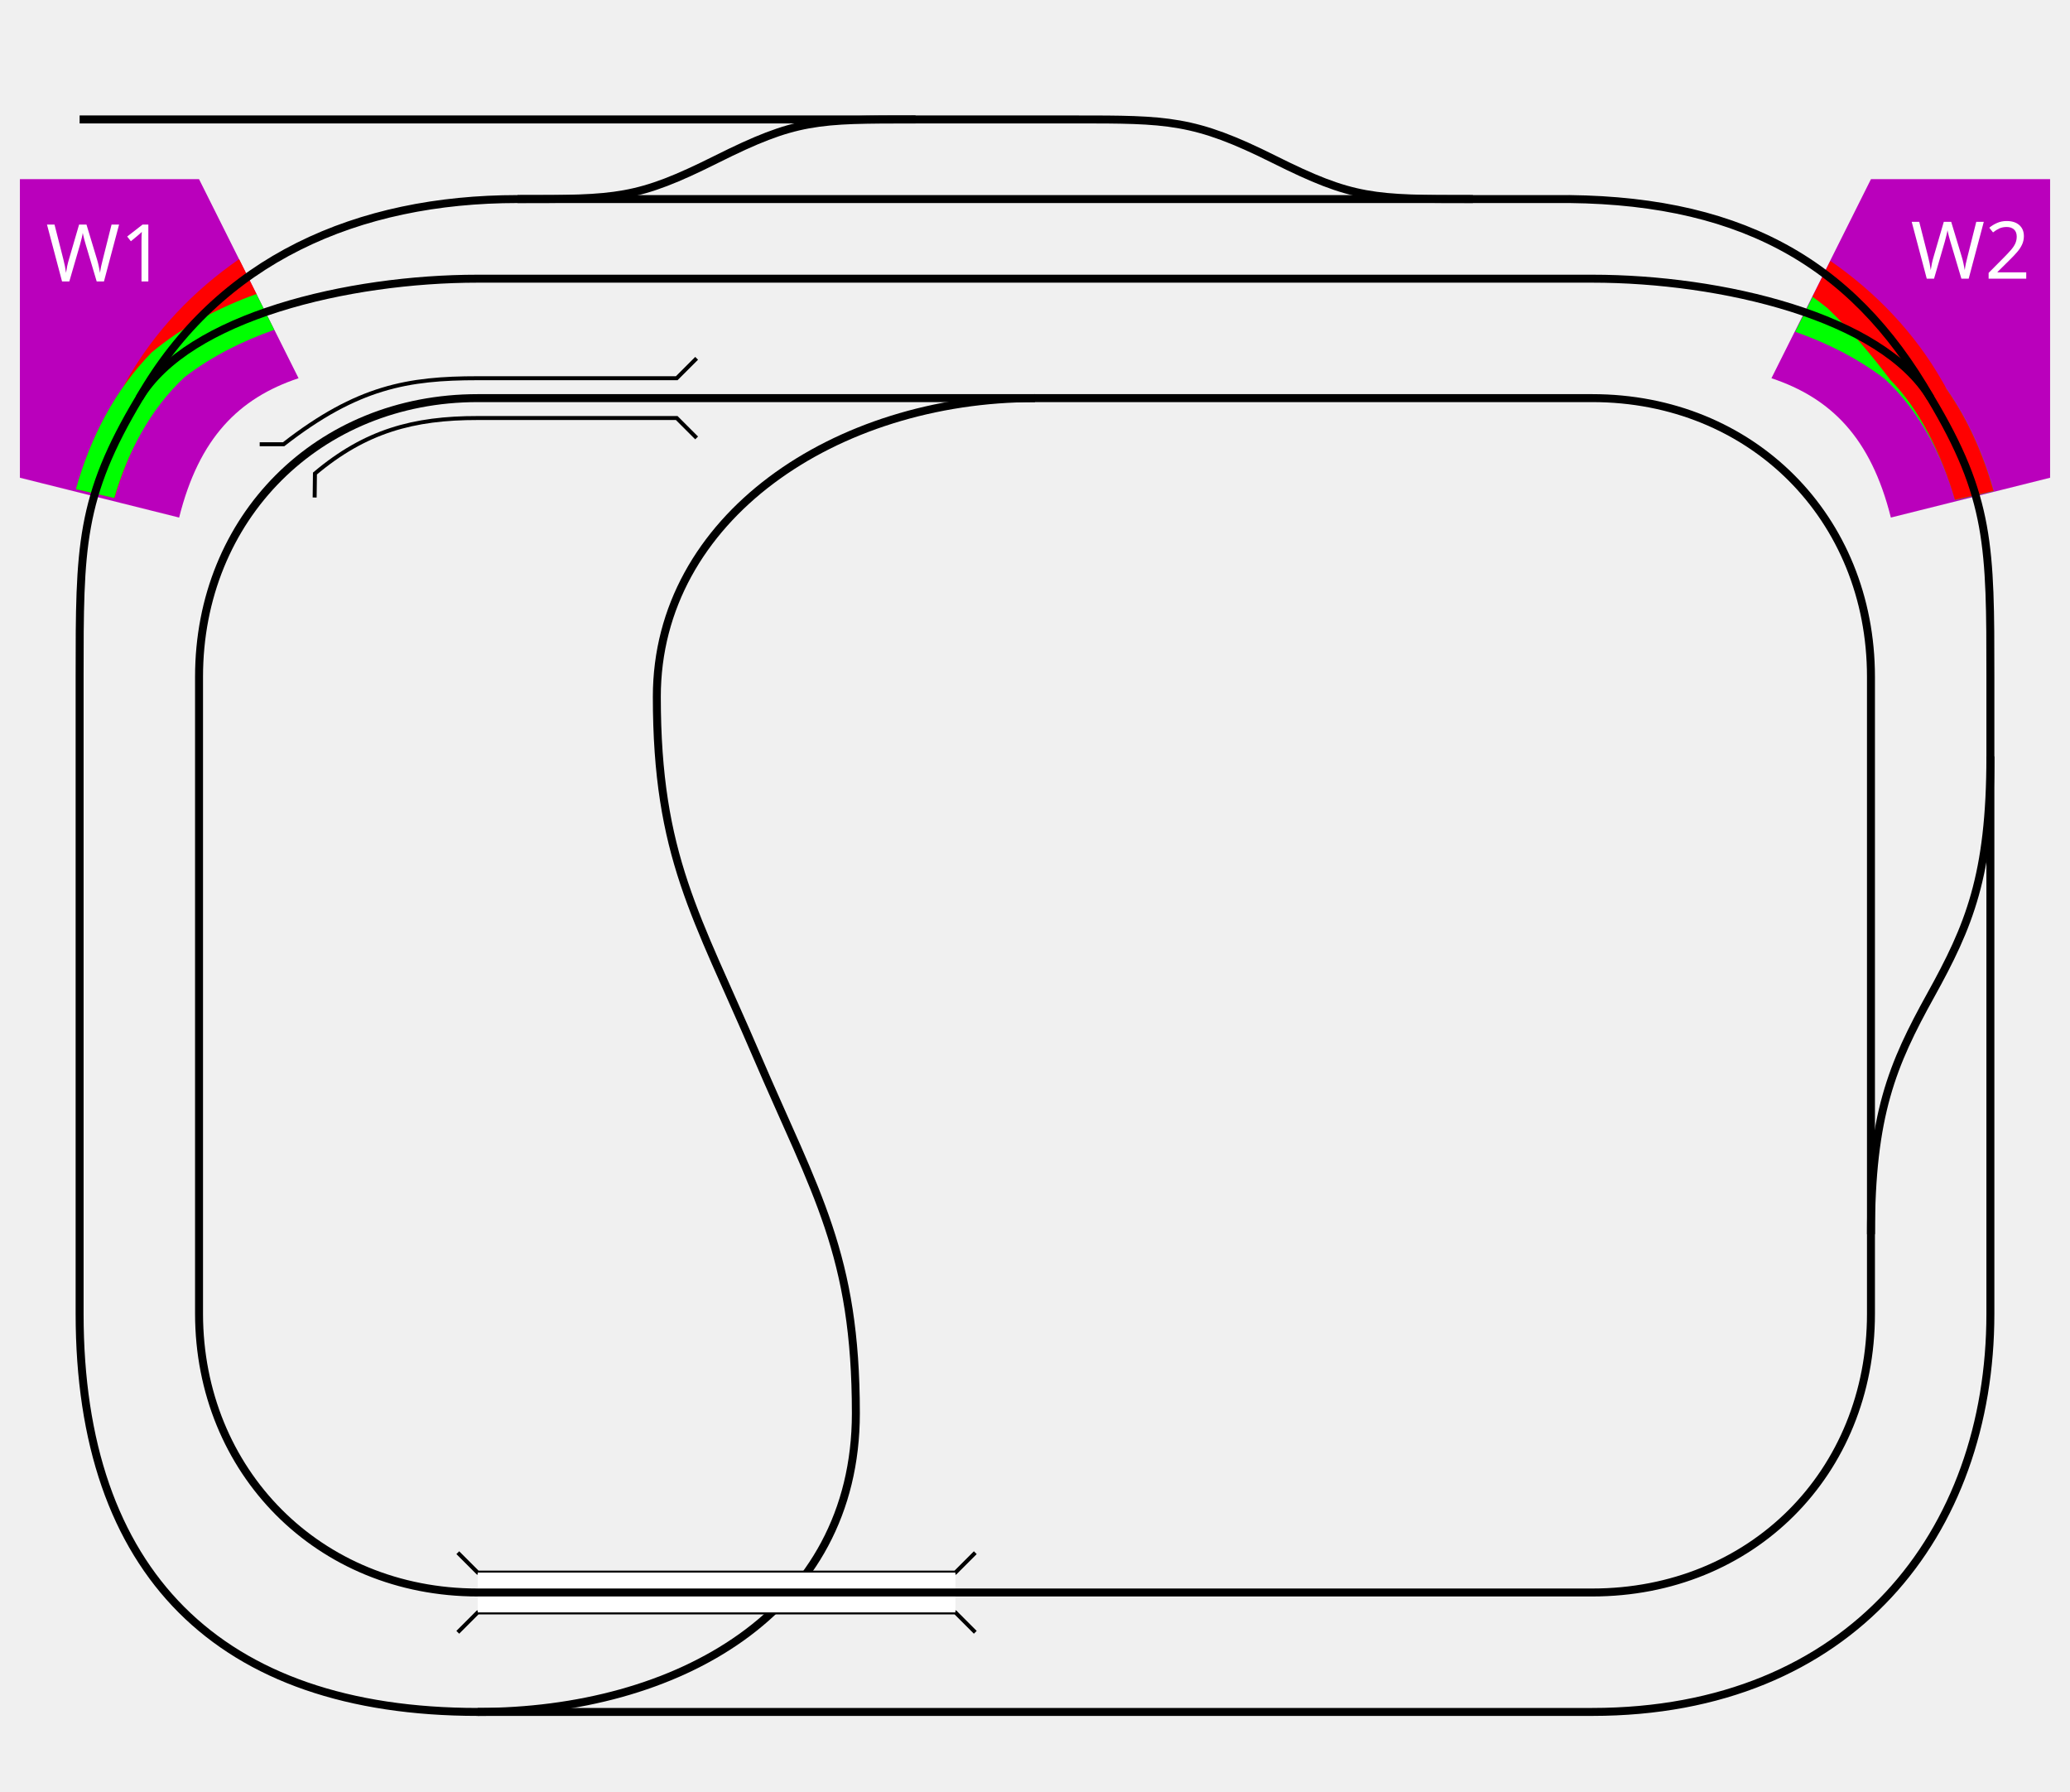
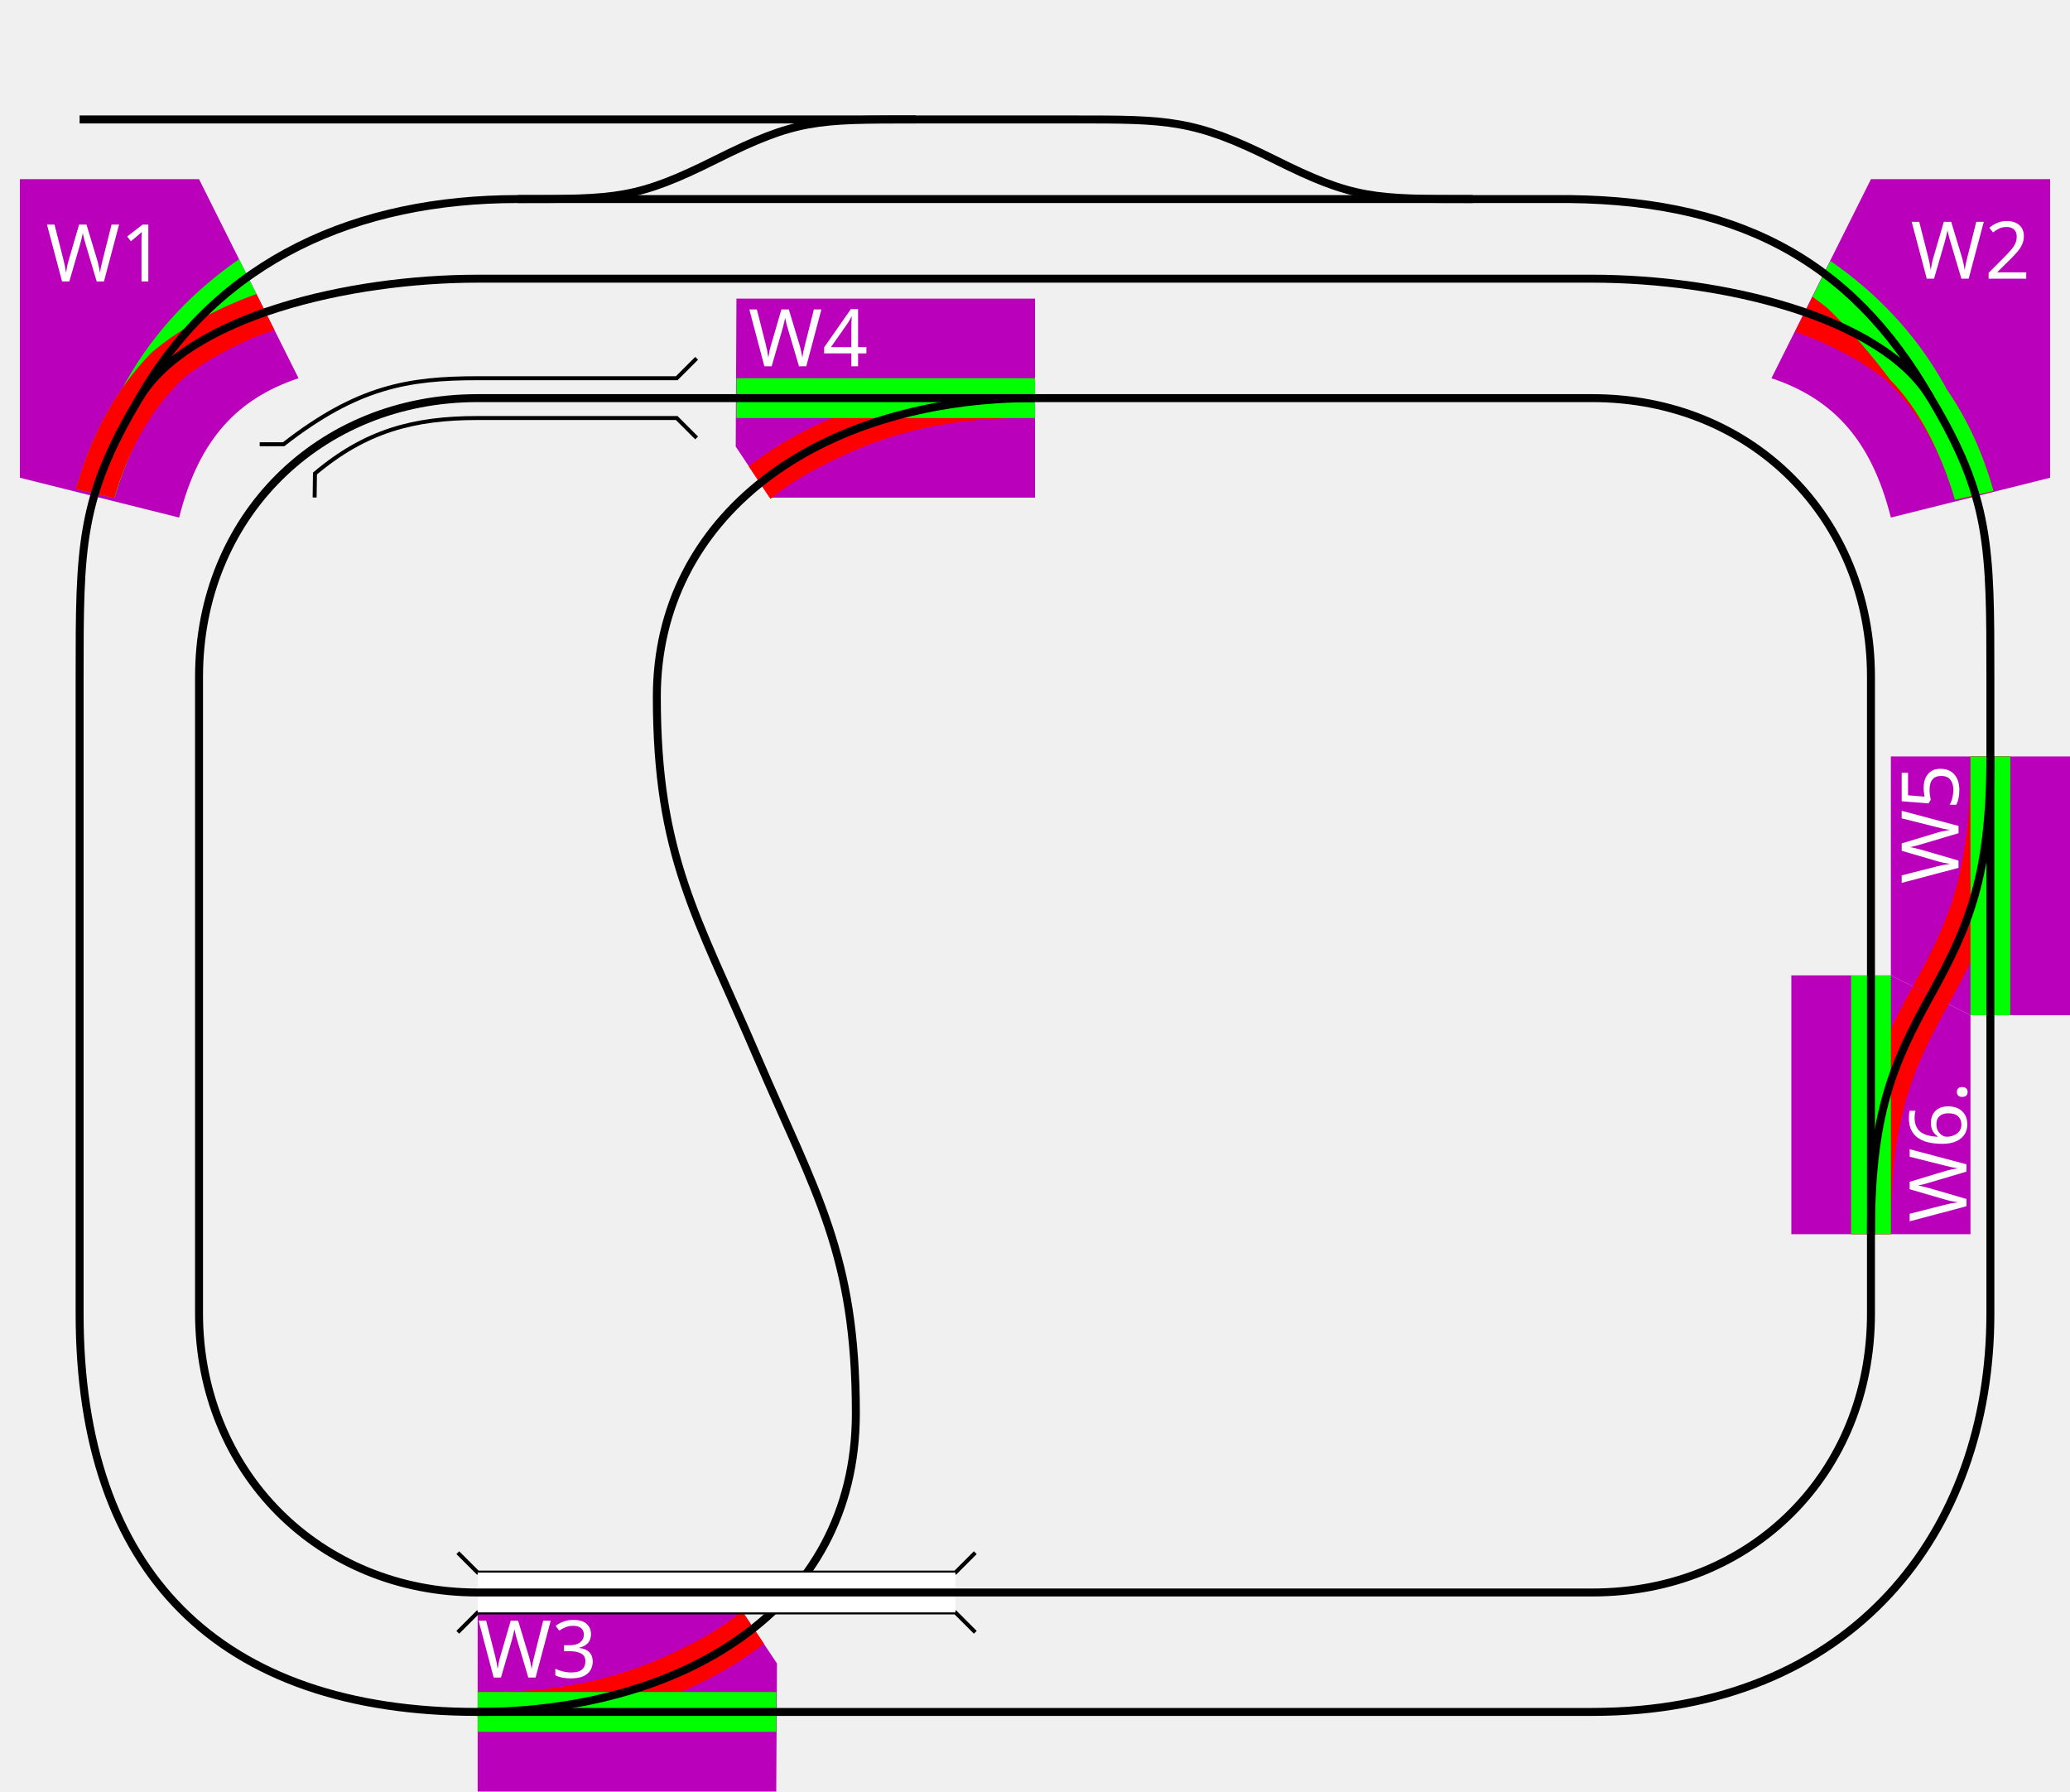
<svg xmlns="http://www.w3.org/2000/svg" width="520" height="450" id="svg2" version="1.1">
  <defs id="defs4" />
+   <g id="layer_switch_6_link">
+     <path style="fill:#ba00ba;fill-opacity:1;stroke:none" d="m 450,245 25,0 20,10 0,55 -45,0" id="path4021-0" />
+     <text id="text3955-8-0-1-8" y="494" x="-307" style="font-size:20px;font-style:normal;font-weight:normal;line-height:125%;letter-spacing:0px;word-spacing:0px;fill:#ffffff;fill-opacity:1;stroke:none;display:inline;font-family:Sans" xml:space="preserve" transform="matrix(0,-1,1,0,0,0)">
+       <tspan style="font-weight:normal;fill:#ffffff;fill-opacity:1;-inkscape-font-specification:Sans" y="494" x="-307" id="tspan3957-2-8-3-5">W6.</tspan>
+     </text>
+   </g>
+   <g id="layer_switch_6_1" style="display:inline">
+     <path style="fill:none;stroke:#ff0000;stroke-width:10;stroke-linecap:butt;stroke-linejoin:miter;stroke-miterlimit:4;stroke-opacity:1;stroke-dasharray:none;display:inline" d="m 485,250 c -9.628,17.394 -15,30 -15,60" id="path3012-7-0" />
+   </g>
+   <g id="layer_switch_6_0" style="display:inline">
+     <rect style="fill:#00ff00;fill-opacity:1;stroke:none" id="rect3966-2" width="10" height="65" x="465" y="245" />
+   </g>
+   <g id="layer_switch_5_link">
+     <path style="fill:#ba00ba;fill-opacity:1;stroke:none" d="m 520,255 -25,0 -20,-10 0,-55 45,0" id="path4021" />
+     <text id="text3955-8-0-1" y="492" x="-222" style="font-size:20px;font-style:normal;font-weight:normal;line-height:125%;letter-spacing:0px;word-spacing:0px;fill:#ffffff;fill-opacity:1;stroke:none;display:inline;font-family:Sans" xml:space="preserve" transform="matrix(0,-1,1,0,0,0)">
+       <tspan style="font-weight:normal;fill:#ffffff;fill-opacity:1;-inkscape-font-specification:Sans" y="492" x="-222" id="tspan3957-2-8-3">W5</tspan>
+     </text>
+   </g>
+   <g id="layer_switch_5_1" style="display:inline">
+     <path style="fill:none;stroke:#ff0000;stroke-width:10;stroke-linecap:butt;stroke-linejoin:miter;stroke-miterlimit:4;stroke-opacity:1;stroke-dasharray:none;display:inline" d="m 500,190 c 0,30 -5.372,42.606 -15,60" id="path3012-7" />
+   </g>
+   <g id="layer_switch_5_0">
+     <rect style="fill:#00ff00;fill-opacity:1;stroke:none" id="rect3966" width="10" height="65" x="495" y="190" />
+   </g>
+   <g id="layer_switch_4_link">
+     <path style="fill:#ba00ba;fill-opacity:1;stroke:none;display:inline" d="m 260,125 0,-50 -75,0 -0.181,37.17 8.535,12.83 z" id="path3818-6" />
+     <text id="text3955-8-0" y="92" x="188" style="font-size:20px;font-style:normal;font-weight:normal;line-height:125%;letter-spacing:0px;word-spacing:0px;fill:#ffffff;fill-opacity:1;stroke:none;display:inline;font-family:Sans" xml:space="preserve">
+       <tspan style="font-weight:normal;fill:#ffffff;fill-opacity:1;-inkscape-font-specification:Sans" y="92" x="188" id="tspan3957-2-8">W4</tspan>
+     </text>
+   </g>
+   <g id="layer_switch_4_1">
+     <path style="font-size:medium;font-style:normal;font-variant:normal;font-weight:normal;font-stretch:normal;text-indent:0;text-align:start;text-decoration:none;line-height:normal;letter-spacing:normal;word-spacing:normal;text-transform:none;direction:ltr;block-progression:tb;writing-mode:lr-tb;text-anchor:start;baseline-shift:baseline;color:#000000;fill:#ff0000;fill-opacity:1;stroke:none;stroke-width:2;marker:none;visibility:visible;display:inline;overflow:visible;enable-background:accumulate;font-family:Sans;-inkscape-font-specification:Sans" d="m 193.562,125.312 c 3.881,-3.167 8.127,-5.913 12.625,-8.125 C 223.832,107.866 240.179,104.784 260,105 l 0,-10 c -24.873,0.414 -52.013,6.604 -71.906,22.125 l 5.469,8.188 z" id="path3846-7-5" />
+   </g>
+   <g id="layer_switch_4_0">
+     <rect style="fill:#00ff00;fill-opacity:1;stroke:none;display:inline" id="rect3013-1" width="75" height="10" x="185" y="95" />
+   </g>
+   <g id="layer_switch_3_link">
+     <path style="fill:#ba00ba;fill-opacity:1;stroke:none;display:inline" d="m 120,405 0,45 75,0 0.181,-32.17 -8.535,-12.83 z" id="path3818" />
+     <text id="text3955-8" y="421.371" x="120" style="font-size:20px;font-style:normal;font-weight:normal;line-height:125%;letter-spacing:0px;word-spacing:0px;fill:#ffffff;fill-opacity:1;stroke:none;display:inline;font-family:Sans" xml:space="preserve">
+       <tspan style="font-weight:normal;fill:#ffffff;fill-opacity:1;-inkscape-font-specification:Sans" y="421.371" x="120" id="tspan3957-2">W3</tspan>
+     </text>
+   </g>
+   <g id="layer_switch_3_1" style="display:inline">
+     <path style="font-size:medium;font-style:normal;font-variant:normal;font-weight:normal;font-stretch:normal;text-indent:0;text-align:start;text-decoration:none;line-height:normal;letter-spacing:normal;word-spacing:normal;text-transform:none;direction:ltr;block-progression:tb;writing-mode:lr-tb;text-anchor:start;baseline-shift:baseline;color:#000000;fill:#ff0000;fill-opacity:1;stroke:none;stroke-width:2;marker:none;visibility:visible;display:inline;overflow:visible;enable-background:accumulate;font-family:Sans;-inkscape-font-specification:Sans" d="m 186.438,404.688 c -3.881,3.167 -8.127,5.913 -12.625,8.125 C 156.168,422.134 139.821,425.216 120,425 l 0,10 c 24.873,-0.414 52.013,-6.604 71.906,-22.125 l -5.469,-8.188 z" id="path3846-7" />
+   </g>
+   <g id="layer_switch_3_0" style="display:inline">
+     <rect style="fill:#00ff00;fill-opacity:1;stroke:none" id="rect3013" width="75" height="10" x="120" y="425" />
+   </g>
  <g style="display:inline" id="layer_switch_2_link">
-     <path id="path3953" d="m 475,130 40,-10 0,-75 -45,0 -25,50 c 15,5 25,15 30,35 z" style="fill:#ba00bc;fill-opacity:1;stroke:none" />
+     <path id="path3953" d="m 475,130 40,-10 0,-75 -45,0 -25,50 c 15,5 25,15 30,35 z" style="fill:#ba00ba;fill-opacity:1;stroke:none" />
    <text id="text3955" y="70" x="480" style="font-size:20px;font-style:normal;font-weight:normal;line-height:125%;letter-spacing:0px;word-spacing:0px;fill:#ffffff;fill-opacity:1;stroke:none;font-family:Sans" xml:space="preserve">
      <tspan style="font-weight:normal;fill:#ffffff;fill-opacity:1;-inkscape-font-specification:Sans" y="70" x="480" id="tspan3957">W2</tspan>
    </text>
  </g>
  <g style="display:inline" id="layer_switch_2_1">
-     <path id="path3965" d="m 455.463,74.337 c 9.478,3.43 18.423,8.125 26.281,14.656 9.304,9.481 15.473,21.547 19.062,34.375 l -9.656,2.219 c -3.312,-11.445 -8.987,-22.317 -17.688,-30.406 -6.882,-5.233 -14.499,-9.037 -22.5,-11.844 l 4.5,-9 z" style="font-size:medium;font-style:normal;font-variant:normal;font-weight:normal;font-stretch:normal;text-indent:0;text-align:start;text-decoration:none;line-height:normal;letter-spacing:normal;word-spacing:normal;text-transform:none;direction:ltr;block-progression:tb;writing-mode:lr-tb;text-anchor:start;baseline-shift:baseline;color:#000000;fill:#00ff01;fill-opacity:1;stroke:none;stroke-width:2;marker:none;visibility:visible;display:inline;overflow:visible;enable-background:accumulate;font-family:Sans;-inkscape-font-specification:Sans" />
+     <path id="path3965" d="m 455.463,74.337 c 9.478,3.43 18.423,8.125 26.281,14.656 9.304,9.481 15.473,21.547 19.062,34.375 l -9.656,2.219 c -3.312,-11.445 -8.987,-22.317 -17.688,-30.406 -6.882,-5.233 -14.499,-9.037 -22.5,-11.844 l 4.5,-9 z" style="font-size:medium;font-style:normal;font-variant:normal;font-weight:normal;font-stretch:normal;text-indent:0;text-align:start;text-decoration:none;line-height:normal;letter-spacing:normal;word-spacing:normal;text-transform:none;direction:ltr;block-progression:tb;writing-mode:lr-tb;text-anchor:start;baseline-shift:baseline;color:#000000;fill:#ff0001;fill-opacity:1;stroke:none;stroke-width:2;marker:none;visibility:visible;display:inline;overflow:visible;enable-background:accumulate;font-family:Sans;-inkscape-font-specification:Sans" />
  </g>
  <g style="display:inline" id="layer_switch_2_0">
-     <path id="path3961" d="m 459.819,65.542 c 11.402,7.886 21.174,18.037 28.188,30.375 0.314,0.476 0.631,1.092 0.938,1.75 5.406,7.725 9.275,16.493 11.844,25.656 l -9.688,2.219 c -3.448,-11.804 -9.157,-23.032 -16.219,-30.094 -4.688,-6.25 -9.921,-12.389 -15.656,-17.906 -0.043,-0.041 -0.082,-0.084 -0.125,-0.125 -1.235,-0.991 -2.495,-1.951 -3.781,-2.875 l 4.5,-9 z" style="font-size:medium;font-style:normal;font-variant:normal;font-weight:normal;font-stretch:normal;text-indent:0;text-align:start;text-decoration:none;line-height:normal;letter-spacing:normal;word-spacing:normal;text-transform:none;direction:ltr;block-progression:tb;writing-mode:lr-tb;text-anchor:start;baseline-shift:baseline;color:#000000;fill:#ff0101;fill-opacity:1;stroke:none;stroke-width:2;marker:none;visibility:visible;display:inline;overflow:visible;enable-background:accumulate;font-family:Sans;-inkscape-font-specification:Sans" />
+     <path id="path3961" d="m 459.819,65.542 c 11.402,7.886 21.174,18.037 28.188,30.375 0.314,0.476 0.631,1.092 0.938,1.75 5.406,7.725 9.275,16.493 11.844,25.656 l -9.688,2.219 c -3.448,-11.804 -9.157,-23.032 -16.219,-30.094 -4.688,-6.25 -9.921,-12.389 -15.656,-17.906 -0.043,-0.041 -0.082,-0.084 -0.125,-0.125 -1.235,-0.991 -2.495,-1.951 -3.781,-2.875 l 4.5,-9 z" style="font-size:medium;font-style:normal;font-variant:normal;font-weight:normal;font-stretch:normal;text-indent:0;text-align:start;text-decoration:none;line-height:normal;letter-spacing:normal;word-spacing:normal;text-transform:none;direction:ltr;block-progression:tb;writing-mode:lr-tb;text-anchor:start;baseline-shift:baseline;color:#000000;fill:#00ff01;fill-opacity:1;stroke:none;stroke-width:2;marker:none;visibility:visible;display:inline;overflow:visible;enable-background:accumulate;font-family:Sans;-inkscape-font-specification:Sans" />
  </g>
  <g id="layer_switch_1_link" style="display:inline">
-     <path style="fill:#ba00bc;fill-opacity:1;stroke:none" d="M 45,130 5,120 5,45 50,45 75,95 c -15,5 -25,15 -30,35 z" id="path3945" />
+     <path style="fill:#ba00ba;fill-opacity:1;stroke:none" d="M 45,130 5,120 5,45 50,45 75,95 c -15,5 -25,15 -30,35 z" id="path3945" />
    <text xml:space="preserve" style="font-size:20px;font-style:normal;font-weight:normal;line-height:125%;letter-spacing:0px;word-spacing:0px;fill:#ffffff;fill-opacity:1;stroke:none;font-family:Sans" x="11.571" y="70.692" id="text3947">
      <tspan id="tspan3949" x="11.571" y="70.692" style="font-weight:normal;fill:#ffffff;fill-opacity:1;-inkscape-font-specification:Sans">W1</tspan>
    </text>
  </g>
  <g id="layer_switch_1_0" style="display:inline">
-     <path style="font-size:medium;font-style:normal;font-variant:normal;font-weight:normal;font-stretch:normal;text-indent:0;text-align:start;text-decoration:none;line-height:normal;letter-spacing:normal;word-spacing:normal;text-transform:none;direction:ltr;block-progression:tb;writing-mode:lr-tb;text-anchor:start;baseline-shift:baseline;color:#000000;fill:#ff0101;fill-opacity:1;stroke:none;stroke-width:2;marker:none;visibility:visible;display:inline;overflow:visible;enable-background:accumulate;font-family:Sans;-inkscape-font-specification:Sans" d="m 60.062,65.094 c -11.402,7.886 -21.174,18.037 -28.188,30.375 -0.314,0.476 -0.631,1.092 -0.938,1.75 -5.406,7.725 -9.275,16.493 -11.844,25.656 l 9.688,2.219 C 32.229,113.29 37.939,102.061 45,95 c 4.688,-6.25 9.921,-12.389 15.656,-17.906 0.043,-0.041 0.082,-0.084 0.125,-0.125 1.235,-0.991 2.495,-1.951 3.781,-2.875 l -4.5,-9 z" id="path2987-97" />
+     <path style="font-size:medium;font-style:normal;font-variant:normal;font-weight:normal;font-stretch:normal;text-indent:0;text-align:start;text-decoration:none;line-height:normal;letter-spacing:normal;word-spacing:normal;text-transform:none;direction:ltr;block-progression:tb;writing-mode:lr-tb;text-anchor:start;baseline-shift:baseline;color:#000000;fill:#00ff01;fill-opacity:1;stroke:none;stroke-width:2;marker:none;visibility:visible;display:inline;overflow:visible;enable-background:accumulate;font-family:Sans;-inkscape-font-specification:Sans" d="m 60.062,65.094 c -11.402,7.886 -21.174,18.037 -28.188,30.375 -0.314,0.476 -0.631,1.092 -0.938,1.75 -5.406,7.725 -9.275,16.493 -11.844,25.656 l 9.688,2.219 C 32.229,113.29 37.939,102.061 45,95 c 4.688,-6.25 9.921,-12.389 15.656,-17.906 0.043,-0.041 0.082,-0.084 0.125,-0.125 1.235,-0.991 2.495,-1.951 3.781,-2.875 l -4.5,-9 z" id="path2987-97" />
  </g>
  <g id="layer_switch_1_1" style="display:inline">
-     <path style="font-size:medium;font-style:normal;font-variant:normal;font-weight:normal;font-stretch:normal;text-indent:0;text-align:start;text-decoration:none;line-height:normal;letter-spacing:normal;word-spacing:normal;text-transform:none;direction:ltr;block-progression:tb;writing-mode:lr-tb;text-anchor:start;baseline-shift:baseline;color:#000000;fill:#00ff01;fill-opacity:1;stroke:none;stroke-width:2;marker:none;visibility:visible;display:inline;overflow:visible;enable-background:accumulate;font-family:Sans;-inkscape-font-specification:Sans" d="M 64.406,73.844 C 54.928,77.274 45.983,81.969 38.125,88.5 28.821,97.981 22.652,110.047 19.062,122.875 l 9.656,2.219 c 3.312,-11.445 8.987,-22.317 17.688,-30.406 6.882,-5.233 14.499,-9.037 22.5,-11.844 l -4.5,-9 z" id="path2987-97-1" />
+     <path style="font-size:medium;font-style:normal;font-variant:normal;font-weight:normal;font-stretch:normal;text-indent:0;text-align:start;text-decoration:none;line-height:normal;letter-spacing:normal;word-spacing:normal;text-transform:none;direction:ltr;block-progression:tb;writing-mode:lr-tb;text-anchor:start;baseline-shift:baseline;color:#000000;fill:#ff0001;fill-opacity:1;stroke:none;stroke-width:2;marker:none;visibility:visible;display:inline;overflow:visible;enable-background:accumulate;font-family:Sans;-inkscape-font-specification:Sans" d="M 64.406,73.844 C 54.928,77.274 45.983,81.969 38.125,88.5 28.821,97.981 22.652,110.047 19.062,122.875 l 9.656,2.219 c 3.312,-11.445 8.987,-22.317 17.688,-30.406 6.882,-5.233 14.499,-9.037 22.5,-11.844 l -4.5,-9 z" id="path2987-97-1" />
  </g>
  <g id="layer_bridges" style="display:inline" transform="translate(0,-602.3622)">
    <path style="fill:none;stroke:#000000;stroke-width:1px;stroke-linecap:butt;stroke-linejoin:miter;stroke-opacity:1" d="m 115,992.362 5,5 120,0 5,-5" id="path3016" />
    <path style="fill:none;stroke:#000000;stroke-width:1px;stroke-linecap:butt;stroke-linejoin:miter;stroke-opacity:1" d="m 115,1012.362 5,-5 120,0 5,5" id="path3018" />
    <path style="fill:none;stroke:#000000;stroke-width:1px;stroke-linecap:butt;stroke-linejoin:miter;stroke-opacity:1" d="m 175,712.362 -5,-5 -50,0 c -16.182,-0.025 -28.231,3.29 -40.884,13.939 l -0.073,6.021" id="path3810" />
    <path style="fill:none;stroke:#000000;stroke-width:1px;stroke-linecap:butt;stroke-linejoin:miter;stroke-opacity:1" d="m 175,692.362 -5,5 -50,0 c -17.475,0 -30.177,2.121 -48.763,16.591 l -6,0" id="path3816" />
  </g>
  <g id="layer_basetrack" transform="translate(0,-602.3622)" style="display:inline">
-     <path style="fill:none;stroke:#000000;stroke-width:2;stroke-linecap:butt;stroke-linejoin:miter;stroke-miterlimit:4;stroke-opacity:1;stroke-dasharray:none" d="m 120,1032.362 c 50,0 95,-25 95,-75 0,-40 -10,-55 -25,-90 -15,-35 -25,-50 -25,-90 0,-45 45,-75 95,-75" id="path3846" />
+     <path style="fill:none;stroke:#000000;stroke-width:2;stroke-linecap:butt;stroke-linejoin:miter;stroke-miterlimit:4;stroke-opacity:1;stroke-dasharray:none" d="m 120,1032.362 c 50,0 95,-25 95,-75 0,-40 -10,-55 -25,-90 -15,-35 -25,-50 -25,-90 0,-45 40,-75 95,-75" id="path3846" />
    <rect style="fill:#ffffff;fill-opacity:1;stroke:none;display:inline" id="rect3818" width="120" height="10" x="120" y="997.362" />
    <path style="fill:none;stroke:#000000;stroke-width:2;stroke-linecap:butt;stroke-linejoin:miter;stroke-miterlimit:4;stroke-opacity:1;stroke-dasharray:none" d="m 120,1032.362 280,0 c 65,0 100,-45 100,-100 l 0,-160 c 0,-32.5 0,-45 -15,-70 -12.278,-20.464 -52.5,-30 -85,-30 l -280,0 c -32.5,0 -72.722,9.536 -85,30 -15,25 -15,37.5 -15,70 l 0,160 c 0,65 35,100 100,100 z" id="path2987" />
    <path style="fill:none;stroke:#000000;stroke-width:2;stroke-linecap:butt;stroke-linejoin:miter;stroke-miterlimit:4;stroke-opacity:1;stroke-dasharray:none" d="m 35,702.362 c 20,-35 55,-50 95,-50 70,0 260,0 260,0 45.744,-0.506 75,15 95,50" id="path2989" />
    <path style="fill:none;stroke:#000000;stroke-width:2;stroke-linecap:butt;stroke-linejoin:miter;stroke-miterlimit:4;stroke-opacity:1;stroke-dasharray:none" d="m 50,932.362 0,-160 c 0,-40 30,-70 70,-70 l 280,0 c 40,0 70,30 70,70 l 0,160 c 0,40 -30,70 -70,70 l -280,0 c -40,0 -69.943,-30.475 -70,-70 z" id="path2991" />
    <path style="fill:none;stroke:#000000;stroke-width:2;stroke-linecap:butt;stroke-linejoin:miter;stroke-miterlimit:4;stroke-opacity:1;stroke-dasharray:none" d="m 500,792.362 c 0,30 -5.372,42.606 -15,60 -9.628,17.394 -15,30 -15,60" id="path3012" />
    <path style="fill:none;stroke:#000000;stroke-width:2;stroke-linecap:butt;stroke-linejoin:miter;stroke-miterlimit:4;stroke-opacity:1;stroke-dasharray:none" d="m 20,632.362 250,0 c 23.338,-10e-4 30,0 50,10 20,10 24.862,10 50,10" id="path3014" />
    <path style="fill:none;stroke:#000000;stroke-width:2;stroke-linecap:butt;stroke-linejoin:miter;stroke-miterlimit:4;stroke-opacity:1;stroke-dasharray:none" d="m 130,652.362 c 25,1e-5 30,0 50,-10 20,-10 25,-10 50,-10" id="path3848" />
  </g>
</svg>
